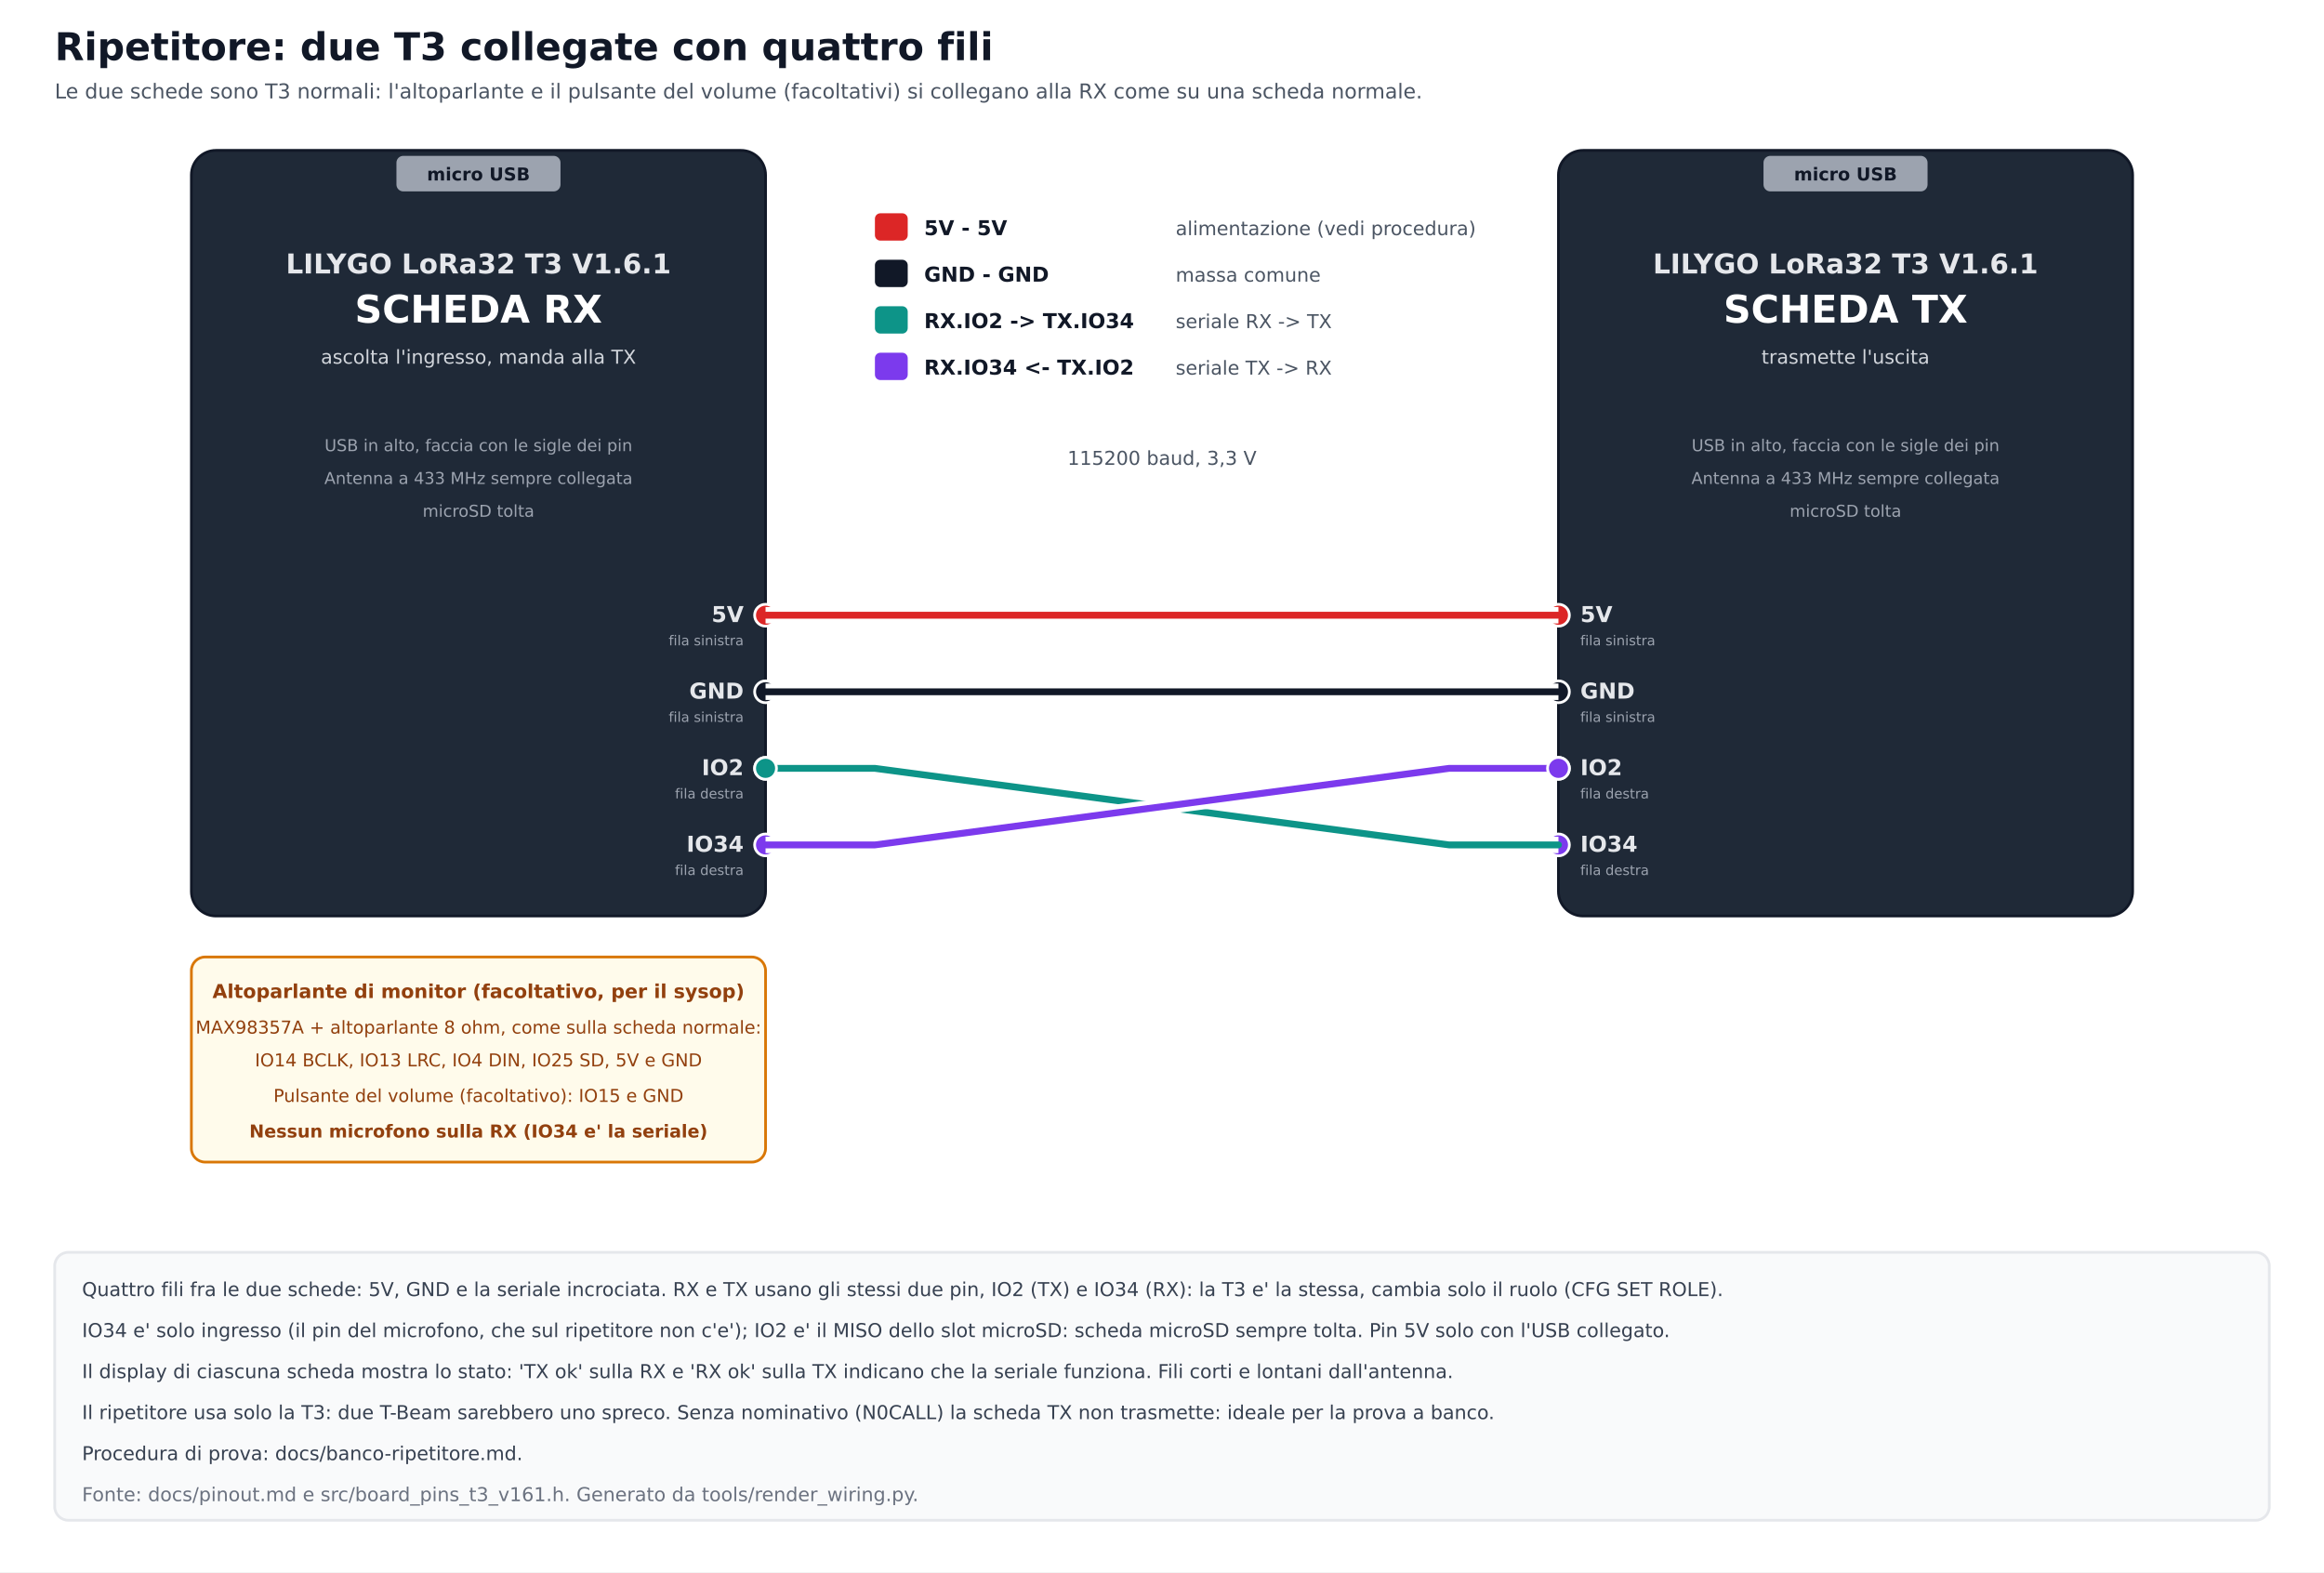
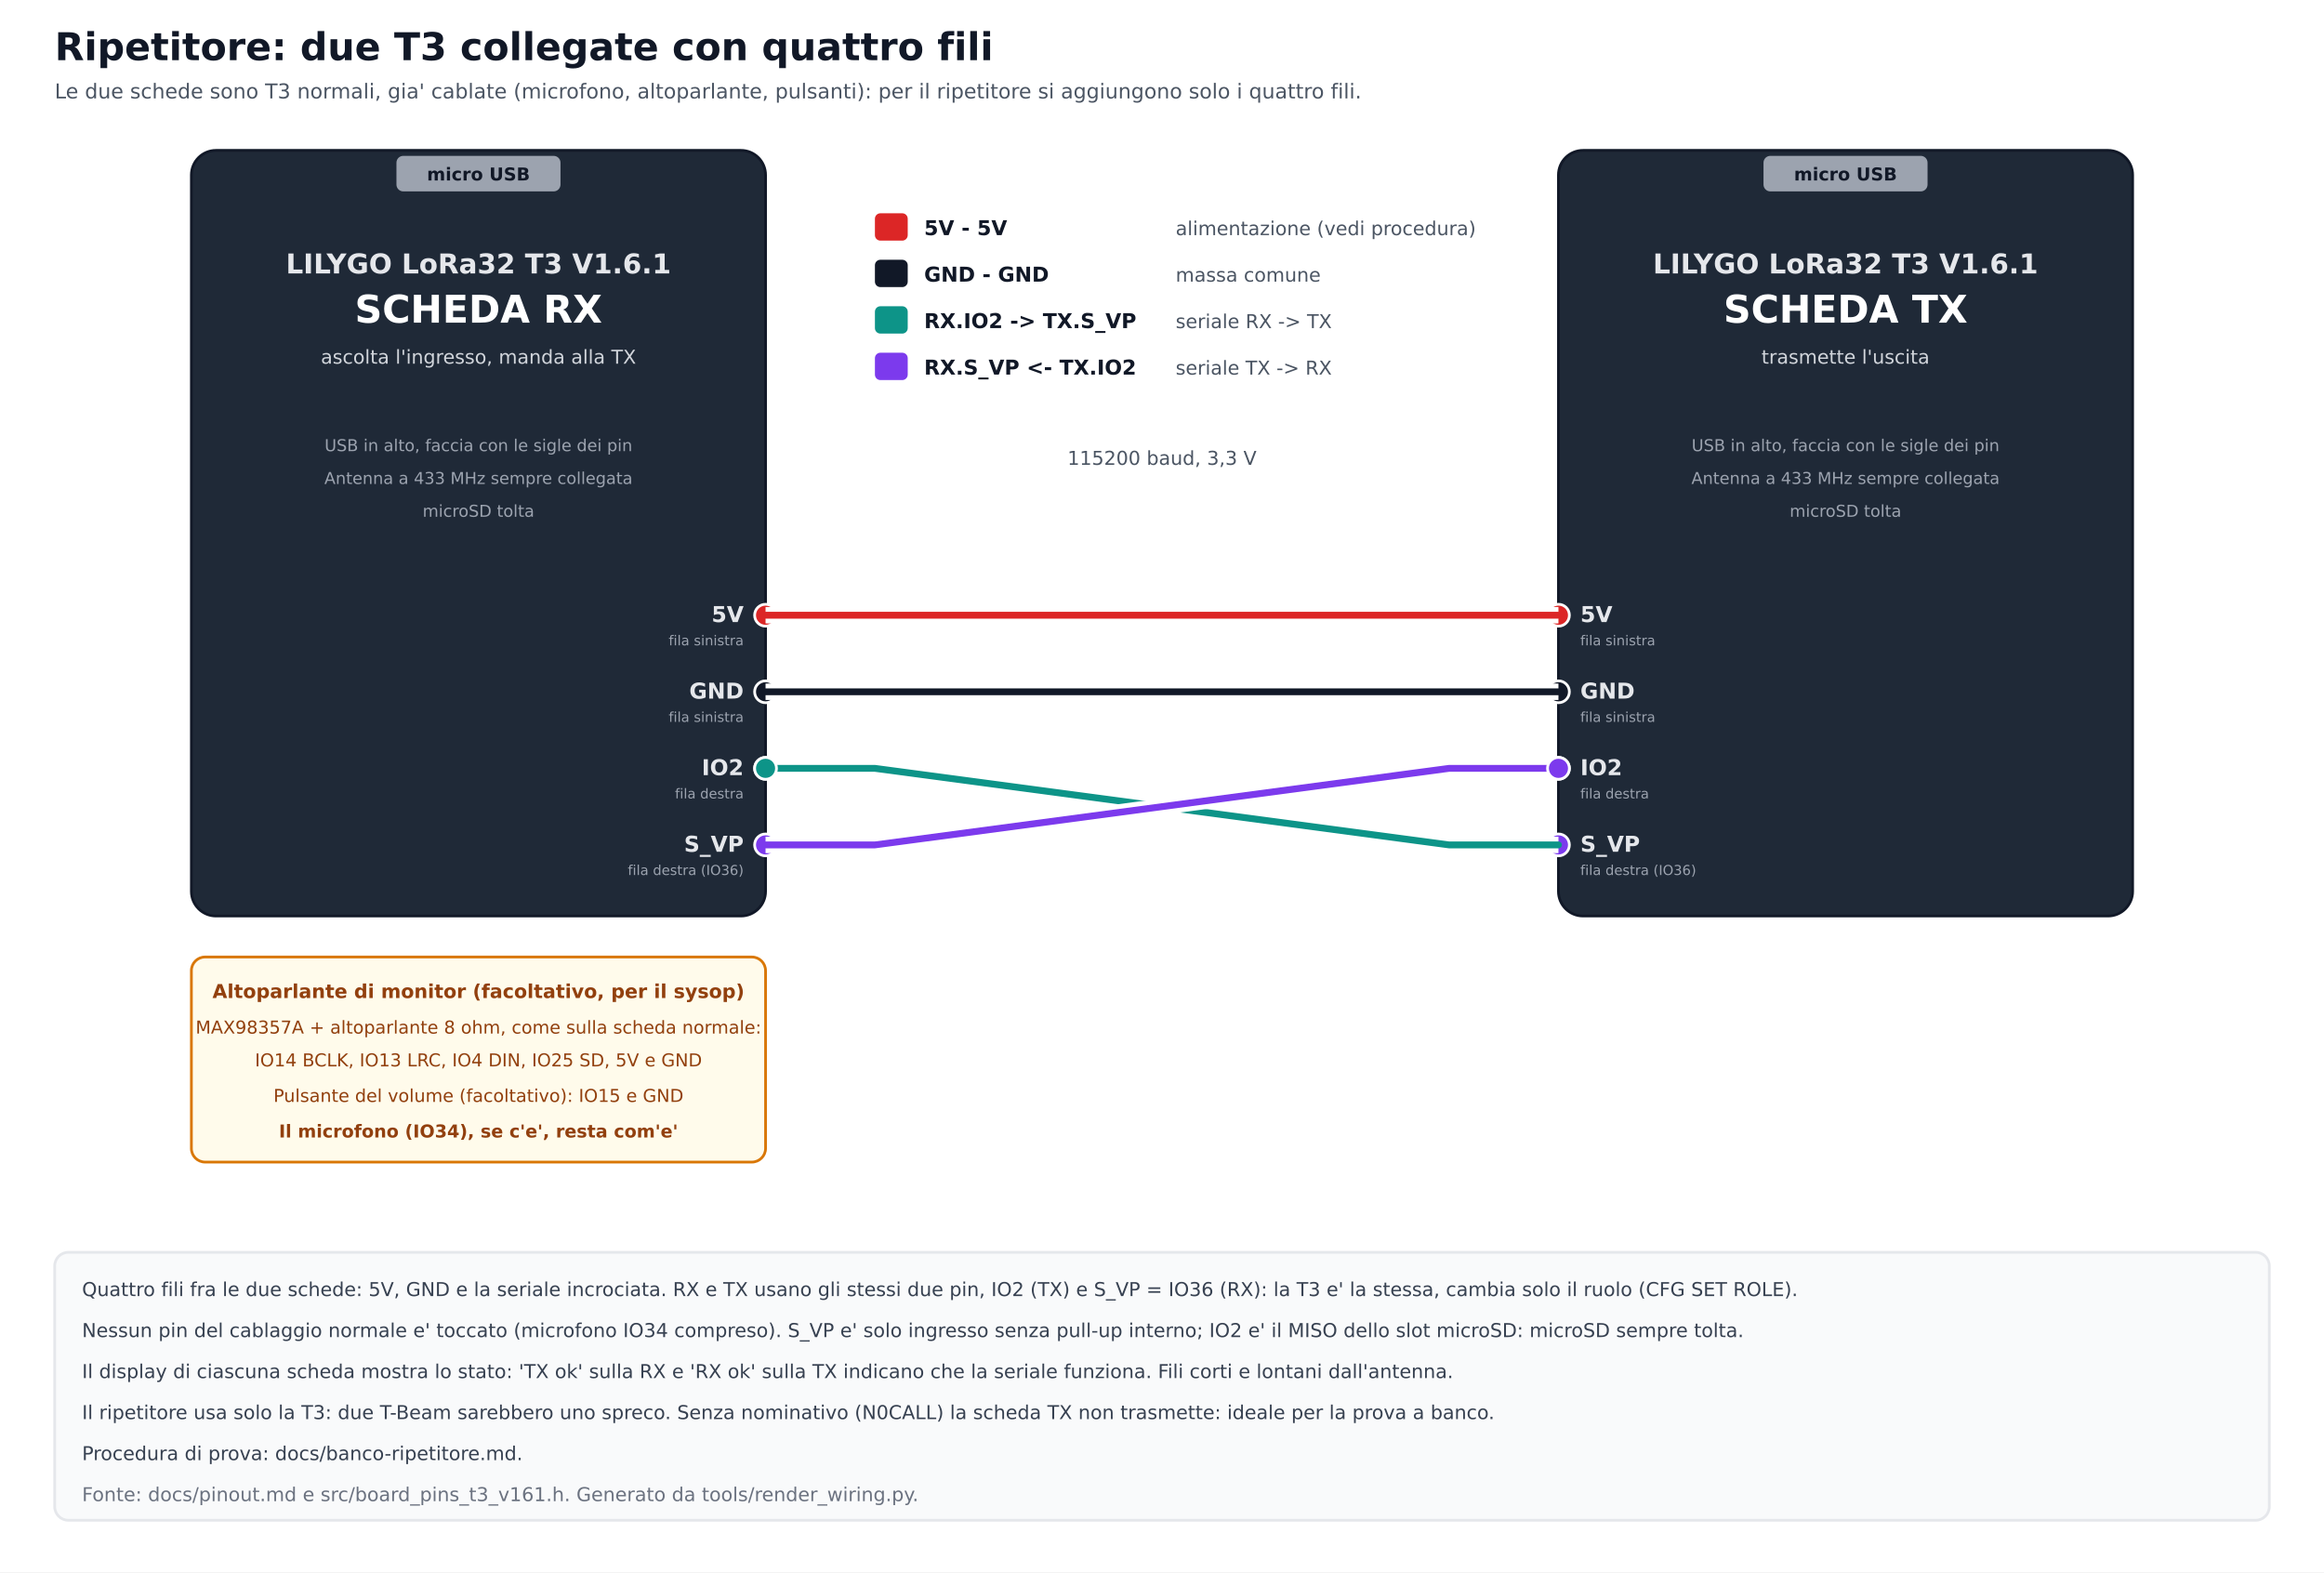
<svg xmlns="http://www.w3.org/2000/svg" width="1700" height="1150" viewBox="0 0 1700 1150">
  <rect x="0" y="0" width="1700" height="1150" rx="0" fill="#ffffff" stroke="none" stroke-width="0" />
  <text x="40" y="44" font-family="DejaVu Sans, Arial, Helvetica, sans-serif" font-size="28" font-weight="bold" text-anchor="start" fill="#111827">Ripetitore: due T3 collegate con quattro fili</text>
-   <text x="40" y="72" font-family="DejaVu Sans, Arial, Helvetica, sans-serif" font-size="15" font-weight="normal" text-anchor="start" fill="#4b5563">Le due schede sono T3 normali: l'altoparlante e il pulsante del volume (facoltativi) si collegano alla RX come su una scheda normale.</text>
+   <text x="40" y="72" font-family="DejaVu Sans, Arial, Helvetica, sans-serif" font-size="15" font-weight="normal" text-anchor="start" fill="#4b5563">Le due schede sono T3 normali, gia' cablate (microfono, altoparlante, pulsanti): per il ripetitore si aggiungono solo i quattro fili.</text>
  <rect x="140" y="110" width="420" height="560" rx="18" fill="#1f2937" stroke="#111827" stroke-width="2" />
  <rect x="290" y="114" width="120" height="26" rx="5" fill="#9ca3af" stroke="none" stroke-width="0" />
  <text x="350" y="132" font-family="DejaVu Sans, Arial, Helvetica, sans-serif" font-size="13" font-weight="bold" text-anchor="middle" fill="#111827">micro USB</text>
  <text x="350" y="200" font-family="DejaVu Sans, Arial, Helvetica, sans-serif" font-size="20" font-weight="bold" text-anchor="middle" fill="#e5e7eb">LILYGO LoRa32 T3 V1.6.1</text>
  <text x="350" y="236" font-family="DejaVu Sans, Arial, Helvetica, sans-serif" font-size="28" font-weight="bold" text-anchor="middle" fill="#ffffff">SCHEDA RX</text>
  <text x="350" y="266" font-family="DejaVu Sans, Arial, Helvetica, sans-serif" font-size="14" font-weight="normal" text-anchor="middle" fill="#d1d5db">ascolta l'ingresso, manda alla TX</text>
  <text x="350" y="330" font-family="DejaVu Sans, Arial, Helvetica, sans-serif" font-size="12" font-weight="normal" text-anchor="middle" fill="#9ca3af">USB in alto, faccia con le sigle dei pin</text>
  <text x="350" y="354" font-family="DejaVu Sans, Arial, Helvetica, sans-serif" font-size="12" font-weight="normal" text-anchor="middle" fill="#9ca3af">Antenna a 433 MHz sempre collegata</text>
  <text x="350" y="378" font-family="DejaVu Sans, Arial, Helvetica, sans-serif" font-size="12" font-weight="normal" text-anchor="middle" fill="#9ca3af">microSD tolta</text>
  <rect x="1140" y="110" width="420" height="560" rx="18" fill="#1f2937" stroke="#111827" stroke-width="2" />
  <rect x="1290" y="114" width="120" height="26" rx="5" fill="#9ca3af" stroke="none" stroke-width="0" />
  <text x="1350" y="132" font-family="DejaVu Sans, Arial, Helvetica, sans-serif" font-size="13" font-weight="bold" text-anchor="middle" fill="#111827">micro USB</text>
  <text x="1350" y="200" font-family="DejaVu Sans, Arial, Helvetica, sans-serif" font-size="20" font-weight="bold" text-anchor="middle" fill="#e5e7eb">LILYGO LoRa32 T3 V1.6.1</text>
  <text x="1350" y="236" font-family="DejaVu Sans, Arial, Helvetica, sans-serif" font-size="28" font-weight="bold" text-anchor="middle" fill="#ffffff">SCHEDA TX</text>
  <text x="1350" y="266" font-family="DejaVu Sans, Arial, Helvetica, sans-serif" font-size="14" font-weight="normal" text-anchor="middle" fill="#d1d5db">trasmette l'uscita</text>
  <text x="1350" y="330" font-family="DejaVu Sans, Arial, Helvetica, sans-serif" font-size="12" font-weight="normal" text-anchor="middle" fill="#9ca3af">USB in alto, faccia con le sigle dei pin</text>
  <text x="1350" y="354" font-family="DejaVu Sans, Arial, Helvetica, sans-serif" font-size="12" font-weight="normal" text-anchor="middle" fill="#9ca3af">Antenna a 433 MHz sempre collegata</text>
  <text x="1350" y="378" font-family="DejaVu Sans, Arial, Helvetica, sans-serif" font-size="12" font-weight="normal" text-anchor="middle" fill="#9ca3af">microSD tolta</text>
  <circle cx="560" cy="450" r="8" fill="#dc2626" stroke="#ffffff" stroke-width="2" />
  <text x="544" y="455" font-family="DejaVu Sans, Arial, Helvetica, sans-serif" font-size="16" font-weight="bold" text-anchor="end" fill="#e5e7eb">5V</text>
  <text x="544" y="472" font-family="DejaVu Sans, Arial, Helvetica, sans-serif" font-size="10" font-weight="normal" text-anchor="end" fill="#9ca3af">fila sinistra</text>
  <circle cx="1140" cy="450" r="8" fill="#dc2626" stroke="#ffffff" stroke-width="2" />
  <text x="1156" y="455" font-family="DejaVu Sans, Arial, Helvetica, sans-serif" font-size="16" font-weight="bold" text-anchor="start" fill="#e5e7eb">5V</text>
  <text x="1156" y="472" font-family="DejaVu Sans, Arial, Helvetica, sans-serif" font-size="10" font-weight="normal" text-anchor="start" fill="#9ca3af">fila sinistra</text>
  <circle cx="560" cy="506" r="8" fill="#111827" stroke="#ffffff" stroke-width="2" />
  <text x="544" y="511" font-family="DejaVu Sans, Arial, Helvetica, sans-serif" font-size="16" font-weight="bold" text-anchor="end" fill="#e5e7eb">GND</text>
  <text x="544" y="528" font-family="DejaVu Sans, Arial, Helvetica, sans-serif" font-size="10" font-weight="normal" text-anchor="end" fill="#9ca3af">fila sinistra</text>
  <circle cx="1140" cy="506" r="8" fill="#111827" stroke="#ffffff" stroke-width="2" />
  <text x="1156" y="511" font-family="DejaVu Sans, Arial, Helvetica, sans-serif" font-size="16" font-weight="bold" text-anchor="start" fill="#e5e7eb">GND</text>
  <text x="1156" y="528" font-family="DejaVu Sans, Arial, Helvetica, sans-serif" font-size="10" font-weight="normal" text-anchor="start" fill="#9ca3af">fila sinistra</text>
  <circle cx="560" cy="562" r="8" fill="#0d9488" stroke="#ffffff" stroke-width="2" />
  <text x="544" y="567" font-family="DejaVu Sans, Arial, Helvetica, sans-serif" font-size="16" font-weight="bold" text-anchor="end" fill="#e5e7eb">IO2</text>
  <text x="544" y="584" font-family="DejaVu Sans, Arial, Helvetica, sans-serif" font-size="10" font-weight="normal" text-anchor="end" fill="#9ca3af">fila destra</text>
  <circle cx="1140" cy="562" r="8" fill="#0d9488" stroke="#ffffff" stroke-width="2" />
  <text x="1156" y="567" font-family="DejaVu Sans, Arial, Helvetica, sans-serif" font-size="16" font-weight="bold" text-anchor="start" fill="#e5e7eb">IO2</text>
  <text x="1156" y="584" font-family="DejaVu Sans, Arial, Helvetica, sans-serif" font-size="10" font-weight="normal" text-anchor="start" fill="#9ca3af">fila destra</text>
  <circle cx="560" cy="618" r="8" fill="#7c3aed" stroke="#ffffff" stroke-width="2" />
-   <text x="544" y="623" font-family="DejaVu Sans, Arial, Helvetica, sans-serif" font-size="16" font-weight="bold" text-anchor="end" fill="#e5e7eb">IO34</text>
-   <text x="544" y="640" font-family="DejaVu Sans, Arial, Helvetica, sans-serif" font-size="10" font-weight="normal" text-anchor="end" fill="#9ca3af">fila destra</text>
+   <text x="544" y="623" font-family="DejaVu Sans, Arial, Helvetica, sans-serif" font-size="16" font-weight="bold" text-anchor="end" fill="#e5e7eb">S_VP</text>
+   <text x="544" y="640" font-family="DejaVu Sans, Arial, Helvetica, sans-serif" font-size="10" font-weight="normal" text-anchor="end" fill="#9ca3af">fila destra (IO36)</text>
  <circle cx="1140" cy="618" r="8" fill="#7c3aed" stroke="#ffffff" stroke-width="2" />
-   <text x="1156" y="623" font-family="DejaVu Sans, Arial, Helvetica, sans-serif" font-size="16" font-weight="bold" text-anchor="start" fill="#e5e7eb">IO34</text>
-   <text x="1156" y="640" font-family="DejaVu Sans, Arial, Helvetica, sans-serif" font-size="10" font-weight="normal" text-anchor="start" fill="#9ca3af">fila destra</text>
+   <text x="1156" y="623" font-family="DejaVu Sans, Arial, Helvetica, sans-serif" font-size="16" font-weight="bold" text-anchor="start" fill="#e5e7eb">S_VP</text>
+   <text x="1156" y="640" font-family="DejaVu Sans, Arial, Helvetica, sans-serif" font-size="10" font-weight="normal" text-anchor="start" fill="#9ca3af">fila destra (IO36)</text>
  <polyline points="560,450 1140,450" fill="none" stroke="#ffffff" stroke-width="12" stroke-linejoin="round" />
  <polyline points="560,450 1140,450" fill="none" stroke="#dc2626" stroke-width="5" stroke-linejoin="round" stroke-linecap="round" />
  <polyline points="560,506 1140,506" fill="none" stroke="#ffffff" stroke-width="12" stroke-linejoin="round" />
  <polyline points="560,506 1140,506" fill="none" stroke="#111827" stroke-width="5" stroke-linejoin="round" stroke-linecap="round" />
  <polyline points="560,562 640,562 1060,618 1140,618" fill="none" stroke="#ffffff" stroke-width="12" stroke-linejoin="round" />
  <polyline points="560,562 640,562 1060,618 1140,618" fill="none" stroke="#0d9488" stroke-width="5" stroke-linejoin="round" stroke-linecap="round" />
  <polyline points="560,618 640,618 1060,562 1140,562" fill="none" stroke="#ffffff" stroke-width="12" stroke-linejoin="round" />
  <polyline points="560,618 640,618 1060,562 1140,562" fill="none" stroke="#7c3aed" stroke-width="5" stroke-linejoin="round" stroke-linecap="round" />
  <circle cx="560" cy="562" r="8" fill="#0d9488" stroke="#ffffff" stroke-width="2" />
  <circle cx="1140" cy="562" r="8" fill="#7c3aed" stroke="#ffffff" stroke-width="2" />
  <rect x="640" y="156" width="24" height="20" rx="4" fill="#dc2626" stroke="none" stroke-width="0" />
  <text x="676" y="172" font-family="DejaVu Sans, Arial, Helvetica, sans-serif" font-size="15" font-weight="bold" text-anchor="start" fill="#111827">5V - 5V</text>
  <text x="860" y="172" font-family="DejaVu Sans, Arial, Helvetica, sans-serif" font-size="14" font-weight="normal" text-anchor="start" fill="#4b5563">alimentazione (vedi procedura)</text>
  <rect x="640" y="190" width="24" height="20" rx="4" fill="#111827" stroke="none" stroke-width="0" />
  <text x="676" y="206" font-family="DejaVu Sans, Arial, Helvetica, sans-serif" font-size="15" font-weight="bold" text-anchor="start" fill="#111827">GND - GND</text>
  <text x="860" y="206" font-family="DejaVu Sans, Arial, Helvetica, sans-serif" font-size="14" font-weight="normal" text-anchor="start" fill="#4b5563">massa comune</text>
  <rect x="640" y="224" width="24" height="20" rx="4" fill="#0d9488" stroke="none" stroke-width="0" />
-   <text x="676" y="240" font-family="DejaVu Sans, Arial, Helvetica, sans-serif" font-size="15" font-weight="bold" text-anchor="start" fill="#111827">RX.IO2 -&gt; TX.IO34</text>
+   <text x="676" y="240" font-family="DejaVu Sans, Arial, Helvetica, sans-serif" font-size="15" font-weight="bold" text-anchor="start" fill="#111827">RX.IO2 -&gt; TX.S_VP</text>
  <text x="860" y="240" font-family="DejaVu Sans, Arial, Helvetica, sans-serif" font-size="14" font-weight="normal" text-anchor="start" fill="#4b5563">seriale RX -&gt; TX</text>
  <rect x="640" y="258" width="24" height="20" rx="4" fill="#7c3aed" stroke="none" stroke-width="0" />
-   <text x="676" y="274" font-family="DejaVu Sans, Arial, Helvetica, sans-serif" font-size="15" font-weight="bold" text-anchor="start" fill="#111827">RX.IO34 &lt;- TX.IO2</text>
+   <text x="676" y="274" font-family="DejaVu Sans, Arial, Helvetica, sans-serif" font-size="15" font-weight="bold" text-anchor="start" fill="#111827">RX.S_VP &lt;- TX.IO2</text>
  <text x="860" y="274" font-family="DejaVu Sans, Arial, Helvetica, sans-serif" font-size="14" font-weight="normal" text-anchor="start" fill="#4b5563">seriale TX -&gt; RX</text>
  <text x="850" y="340" font-family="DejaVu Sans, Arial, Helvetica, sans-serif" font-size="14" font-weight="normal" text-anchor="middle" fill="#4b5563">115200 baud, 3,3 V</text>
  <rect x="140" y="700" width="420" height="150" rx="10" fill="#fffbeb" stroke="#d97706" stroke-width="2" />
  <text x="350" y="730" font-family="DejaVu Sans, Arial, Helvetica, sans-serif" font-size="14" font-weight="bold" text-anchor="middle" fill="#92400e">Altoparlante di monitor (facoltativo, per il sysop)</text>
  <text x="350" y="756" font-family="DejaVu Sans, Arial, Helvetica, sans-serif" font-size="13" font-weight="normal" text-anchor="middle" fill="#92400e">MAX98357A + altoparlante 8 ohm, come sulla scheda normale:</text>
  <text x="350" y="780" font-family="DejaVu Sans, Arial, Helvetica, sans-serif" font-size="13" font-weight="normal" text-anchor="middle" fill="#92400e">IO14 BCLK, IO13 LRC, IO4 DIN, IO25 SD, 5V e GND</text>
  <text x="350" y="806" font-family="DejaVu Sans, Arial, Helvetica, sans-serif" font-size="13" font-weight="normal" text-anchor="middle" fill="#92400e">Pulsante del volume (facoltativo): IO15 e GND</text>
-   <text x="350" y="832" font-family="DejaVu Sans, Arial, Helvetica, sans-serif" font-size="13" font-weight="bold" text-anchor="middle" fill="#92400e">Nessun microfono sulla RX (IO34 e' la seriale)</text>
+   <text x="350" y="832" font-family="DejaVu Sans, Arial, Helvetica, sans-serif" font-size="13" font-weight="bold" text-anchor="middle" fill="#92400e">Il microfono (IO34), se c'e', resta com'e'</text>
  <rect x="40" y="916" width="1620" height="196" rx="10" fill="#f9fafb" stroke="#e5e7eb" stroke-width="2" />
-   <text x="60" y="948" font-family="DejaVu Sans, Arial, Helvetica, sans-serif" font-size="14" font-weight="normal" text-anchor="start" fill="#374151">Quattro fili fra le due schede: 5V, GND e la seriale incrociata. RX e TX usano gli stessi due pin, IO2 (TX) e IO34 (RX): la T3 e' la stessa, cambia solo il ruolo (CFG SET ROLE).</text>
-   <text x="60" y="978" font-family="DejaVu Sans, Arial, Helvetica, sans-serif" font-size="14" font-weight="normal" text-anchor="start" fill="#374151">IO34 e' solo ingresso (il pin del microfono, che sul ripetitore non c'e'); IO2 e' il MISO dello slot microSD: scheda microSD sempre tolta. Pin 5V solo con l'USB collegato.</text>
+   <text x="60" y="948" font-family="DejaVu Sans, Arial, Helvetica, sans-serif" font-size="14" font-weight="normal" text-anchor="start" fill="#374151">Quattro fili fra le due schede: 5V, GND e la seriale incrociata. RX e TX usano gli stessi due pin, IO2 (TX) e S_VP = IO36 (RX): la T3 e' la stessa, cambia solo il ruolo (CFG SET ROLE).</text>
+   <text x="60" y="978" font-family="DejaVu Sans, Arial, Helvetica, sans-serif" font-size="14" font-weight="normal" text-anchor="start" fill="#374151">Nessun pin del cablaggio normale e' toccato (microfono IO34 compreso). S_VP e' solo ingresso senza pull-up interno; IO2 e' il MISO dello slot microSD: microSD sempre tolta.</text>
  <text x="60" y="1008" font-family="DejaVu Sans, Arial, Helvetica, sans-serif" font-size="14" font-weight="normal" text-anchor="start" fill="#374151">Il display di ciascuna scheda mostra lo stato: 'TX ok' sulla RX e 'RX ok' sulla TX indicano che la seriale funziona. Fili corti e lontani dall'antenna.</text>
  <text x="60" y="1038" font-family="DejaVu Sans, Arial, Helvetica, sans-serif" font-size="14" font-weight="normal" text-anchor="start" fill="#374151">Il ripetitore usa solo la T3: due T-Beam sarebbero uno spreco. Senza nominativo (N0CALL) la scheda TX non trasmette: ideale per la prova a banco.</text>
  <text x="60" y="1068" font-family="DejaVu Sans, Arial, Helvetica, sans-serif" font-size="14" font-weight="normal" text-anchor="start" fill="#374151">Procedura di prova: docs/banco-ripetitore.md.</text>
  <text x="60" y="1098" font-family="DejaVu Sans, Arial, Helvetica, sans-serif" font-size="14" font-weight="normal" text-anchor="start" fill="#6b7280">Fonte: docs/pinout.md e src/board_pins_t3_v161.h. Generato da tools/render_wiring.py.</text>
</svg>
